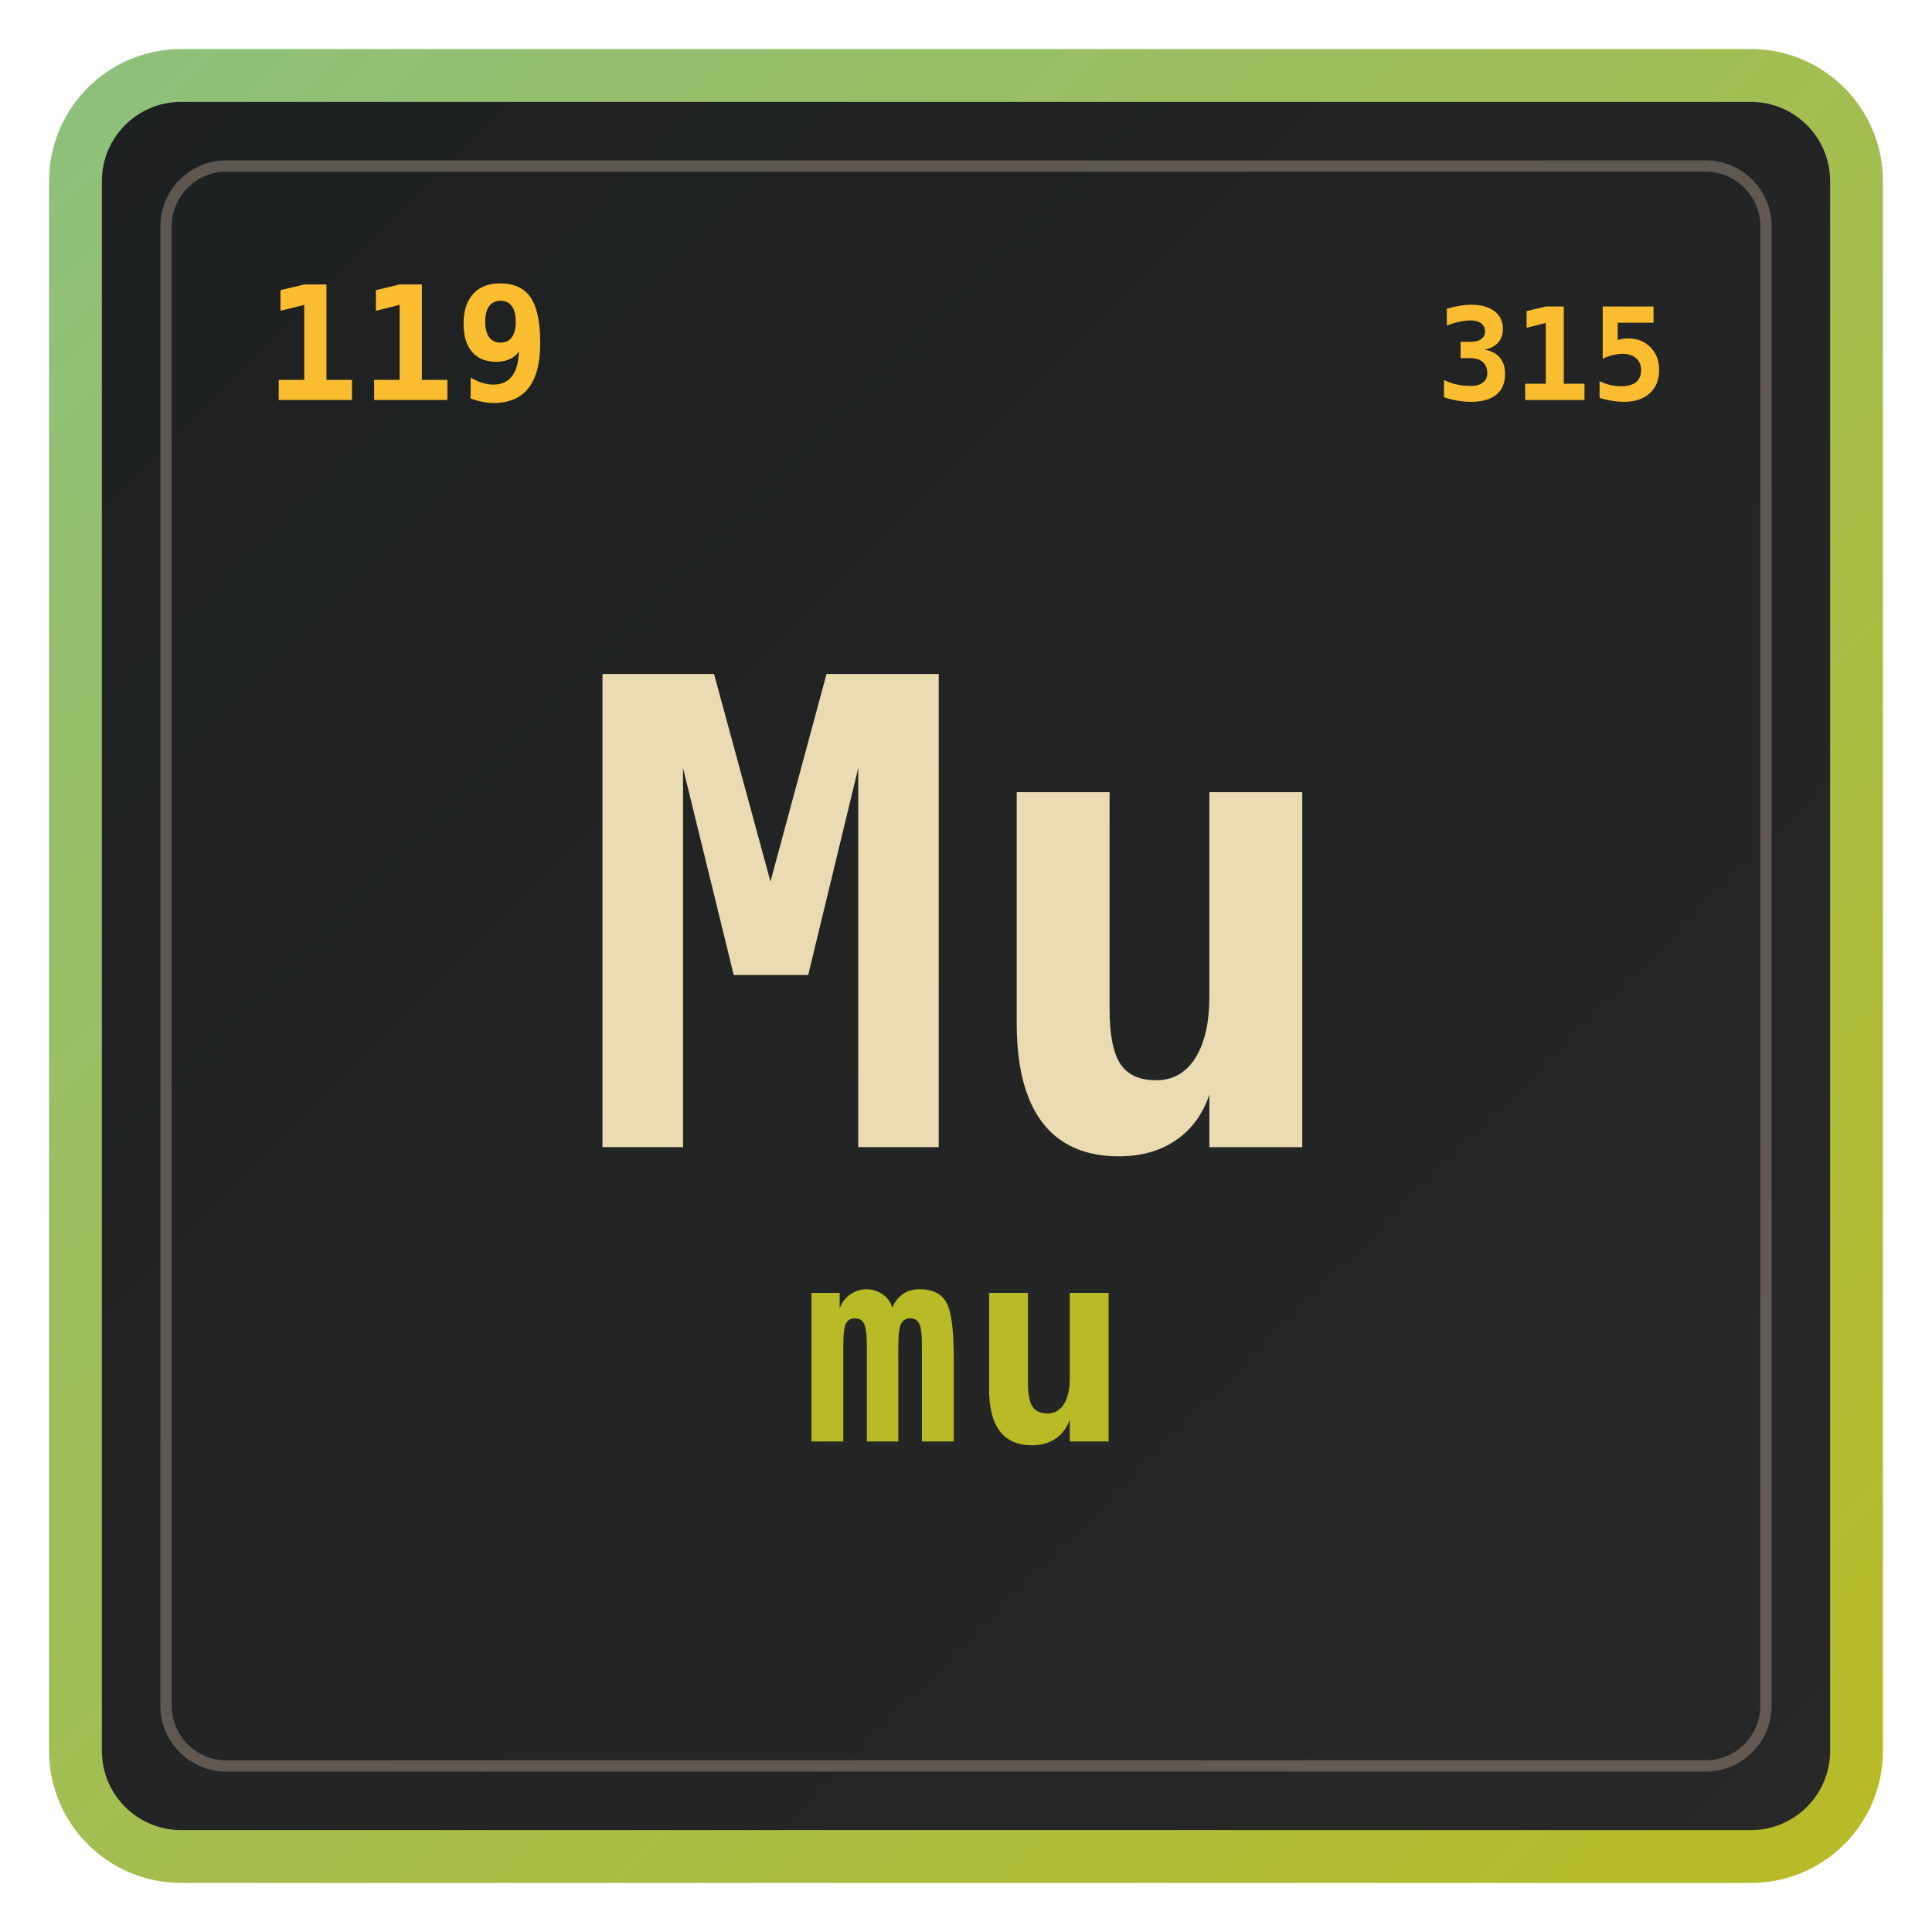
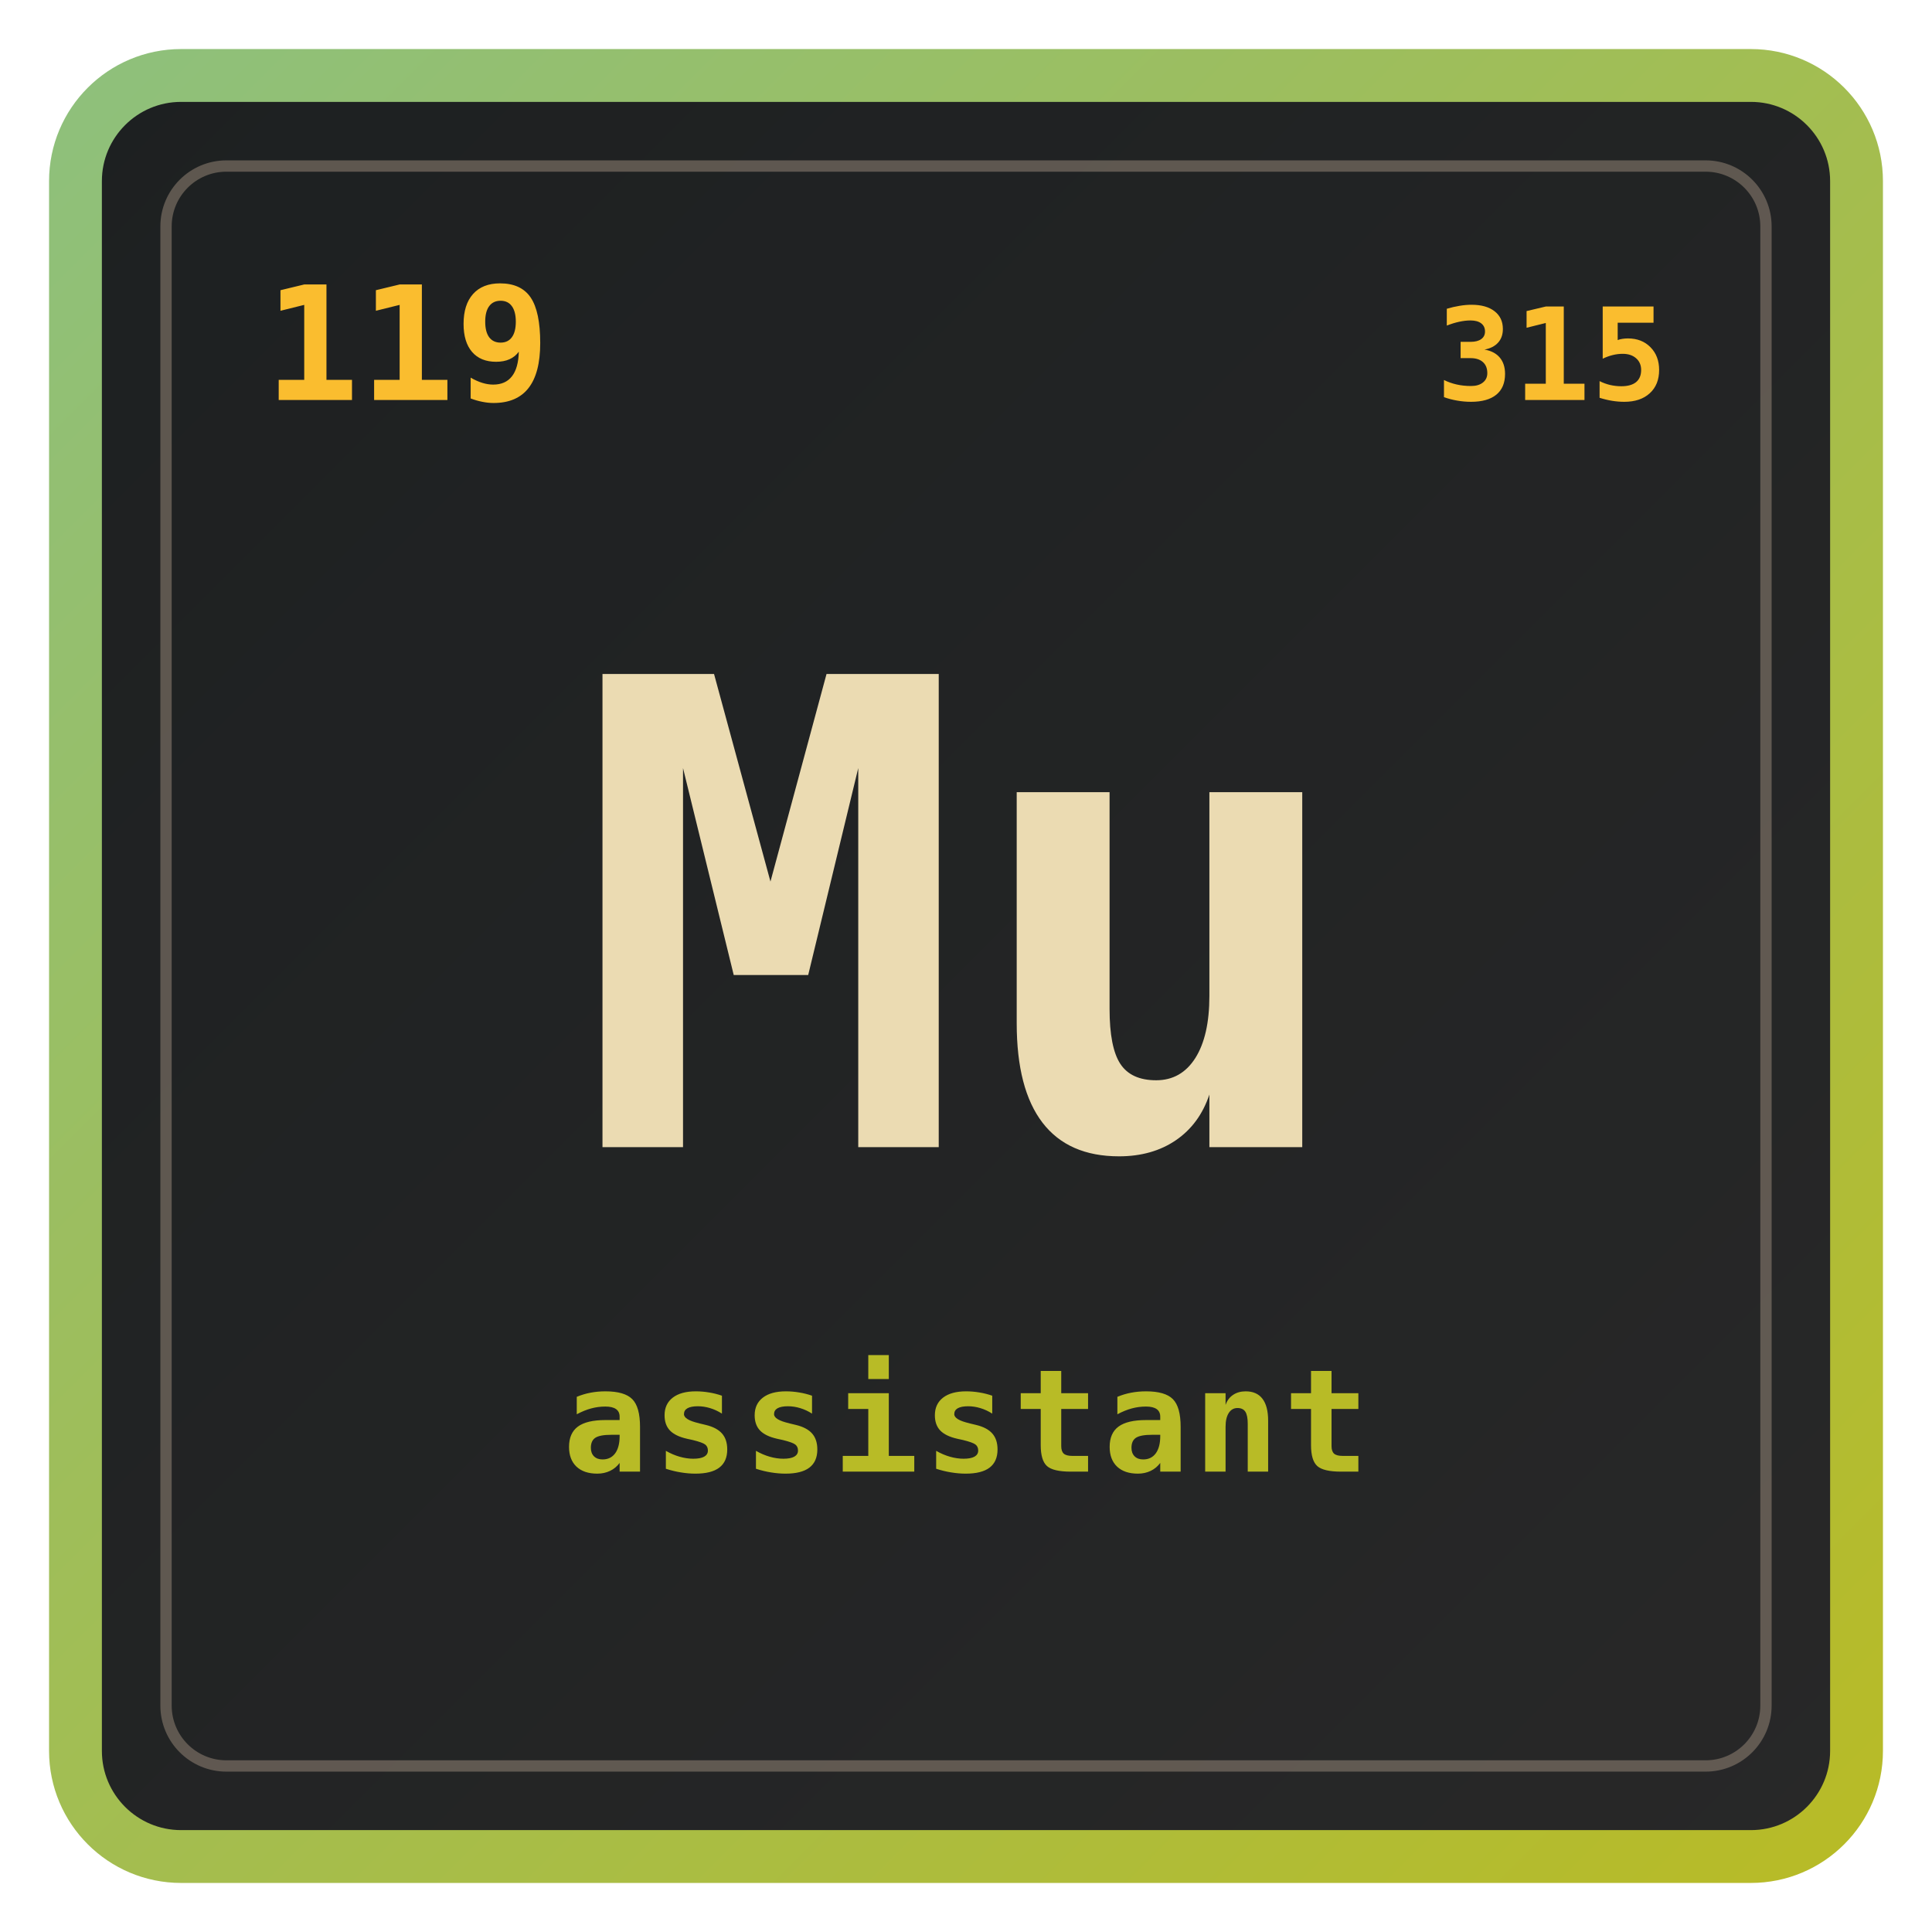
<svg xmlns="http://www.w3.org/2000/svg" viewBox="0 0 512 512" role="img" aria-labelledby="title desc">
  <defs>
    <linearGradient id="tile-bg" x1="0" y1="0" x2="1" y2="1">
      <stop offset="0%" stop-color="#1d2021" />
      <stop offset="100%" stop-color="#282828" />
    </linearGradient>
    <linearGradient id="accent" x1="0" y1="0" x2="1" y2="1">
      <stop offset="0%" stop-color="#8ec07c" />
      <stop offset="100%" stop-color="#b8bb26" />
    </linearGradient>
  </defs>
  <rect x="20" y="20" width="472" height="472" rx="28" fill="url(#tile-bg)" stroke="url(#accent)" stroke-width="14" />
  <rect x="44" y="44" width="424" height="424" rx="16" fill="none" stroke="#928374" stroke-opacity="0.55" stroke-width="3" />
  <text x="70" y="106" fill="#fabd2f" font-size="42" font-family="ui-monospace, SFMono-Regular, Menlo, Monaco, Consolas, monospace" font-weight="700">
    119
  </text>
  <text x="442" y="106" fill="#fabd2f" text-anchor="end" font-size="34" font-family="ui-monospace, SFMono-Regular, Menlo, Monaco, Consolas, monospace" font-weight="600">
    315
  </text>
  <text x="256" y="304" fill="#ebdbb2" text-anchor="middle" font-size="172" font-family="ui-monospace, SFMono-Regular, Menlo, Monaco, Consolas, monospace" font-weight="700">
    Mu
  </text>
-   <text x="256" y="382" fill="#b8bb26" text-anchor="middle" font-size="72" letter-spacing="1" font-family="ui-monospace, SFMono-Regular, Menlo, Monaco, Consolas, monospace" font-weight="700">
-     mu
+   <text x="256" y="390" fill="#b8bb26" text-anchor="middle" font-size="38" letter-spacing="1" font-family="ui-monospace, SFMono-Regular, Menlo, Monaco, Consolas, monospace" font-weight="700">
+     assistant
  </text>
</svg>
